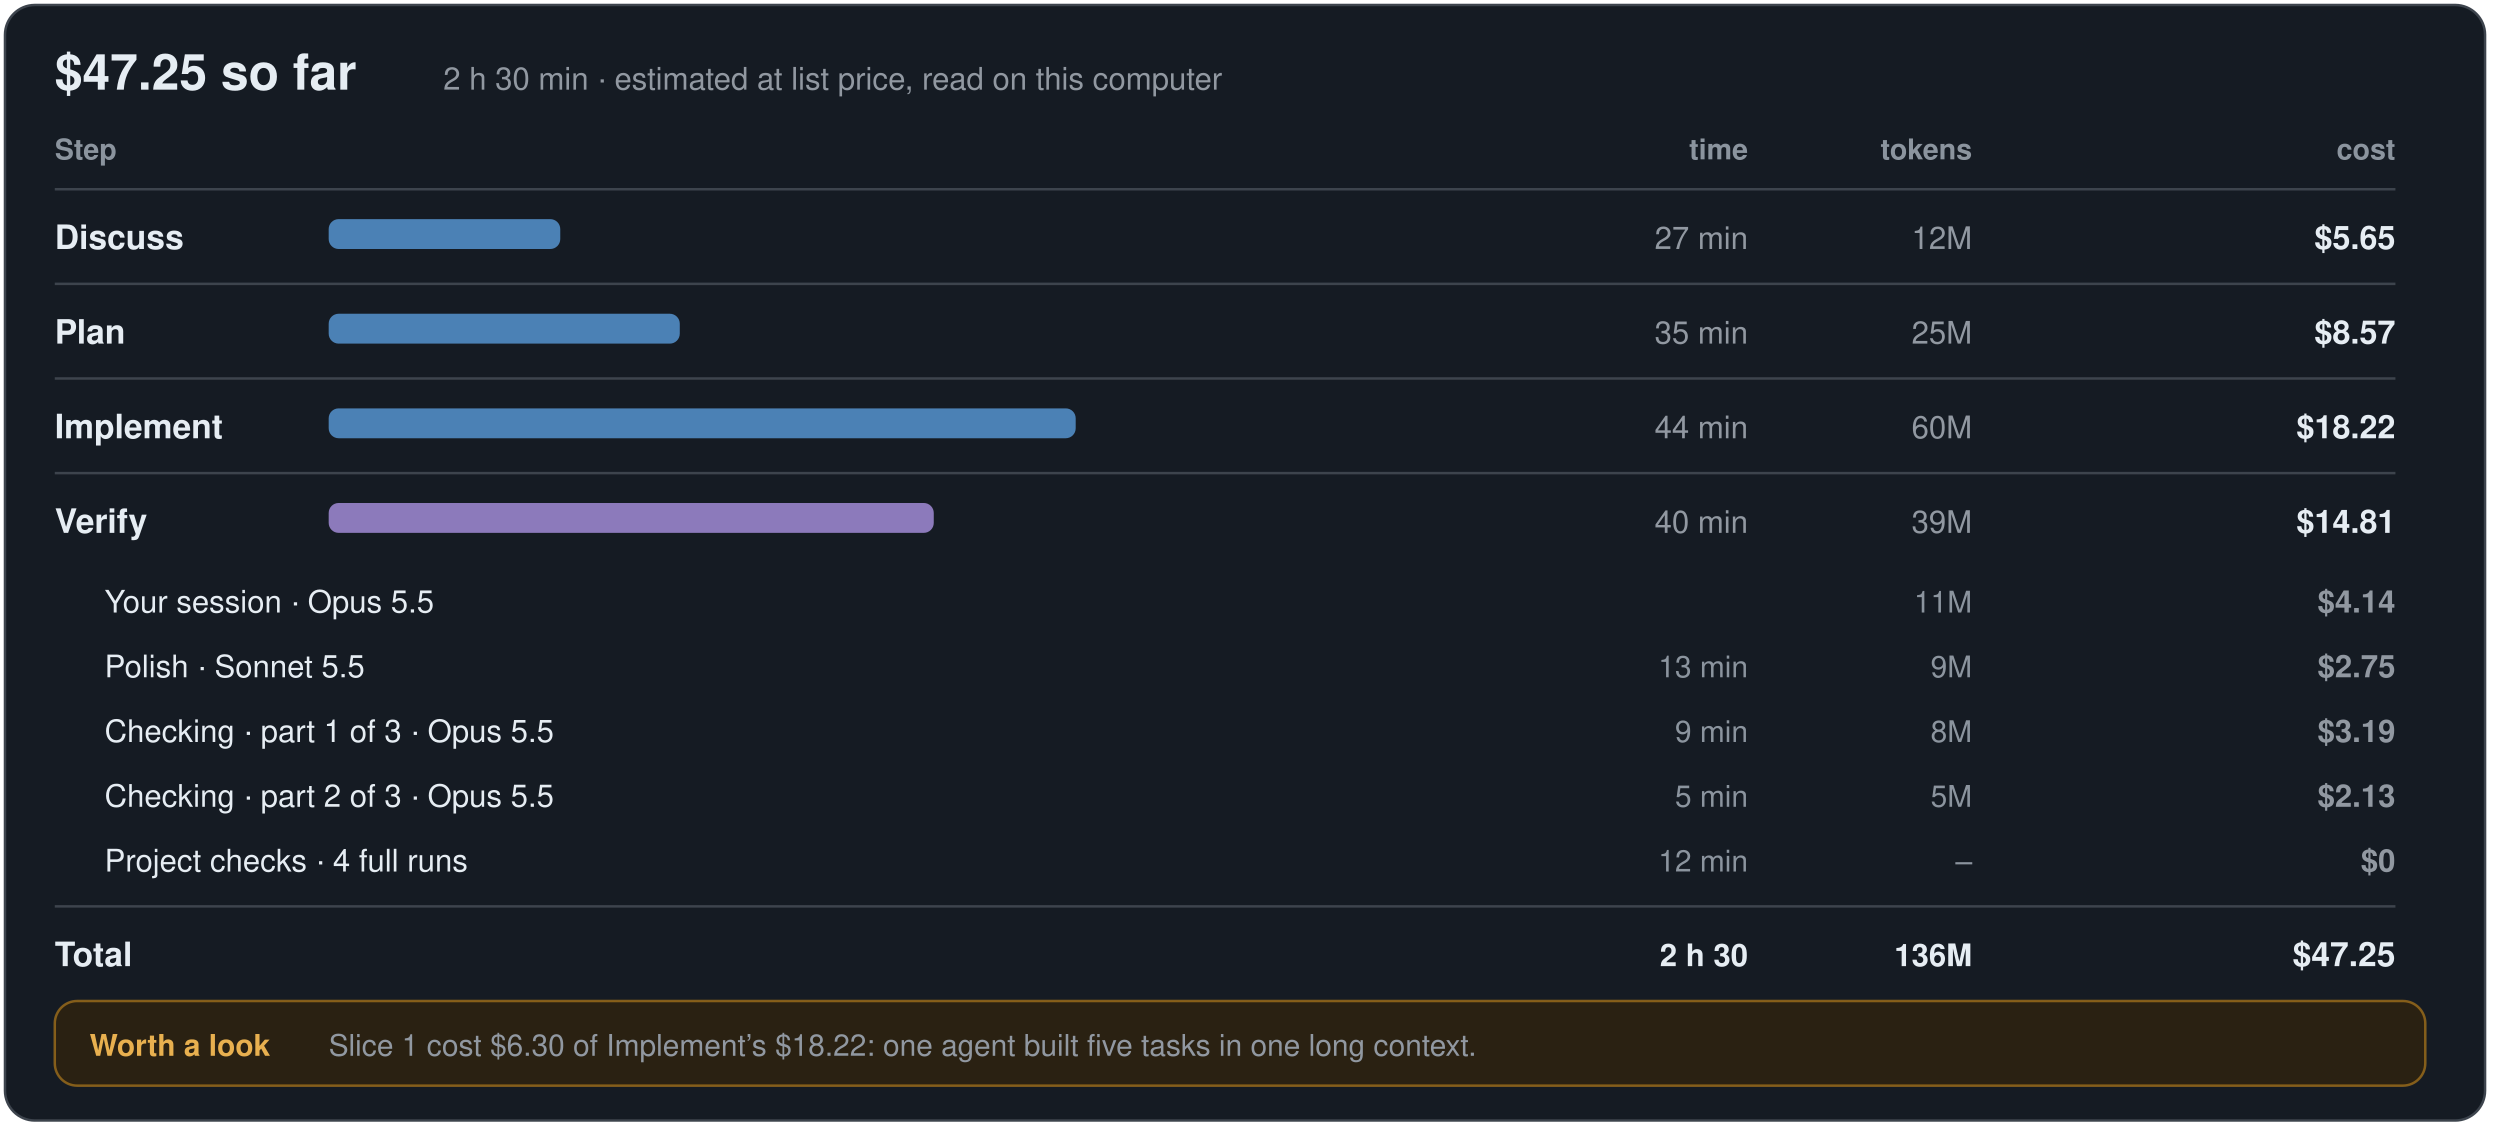
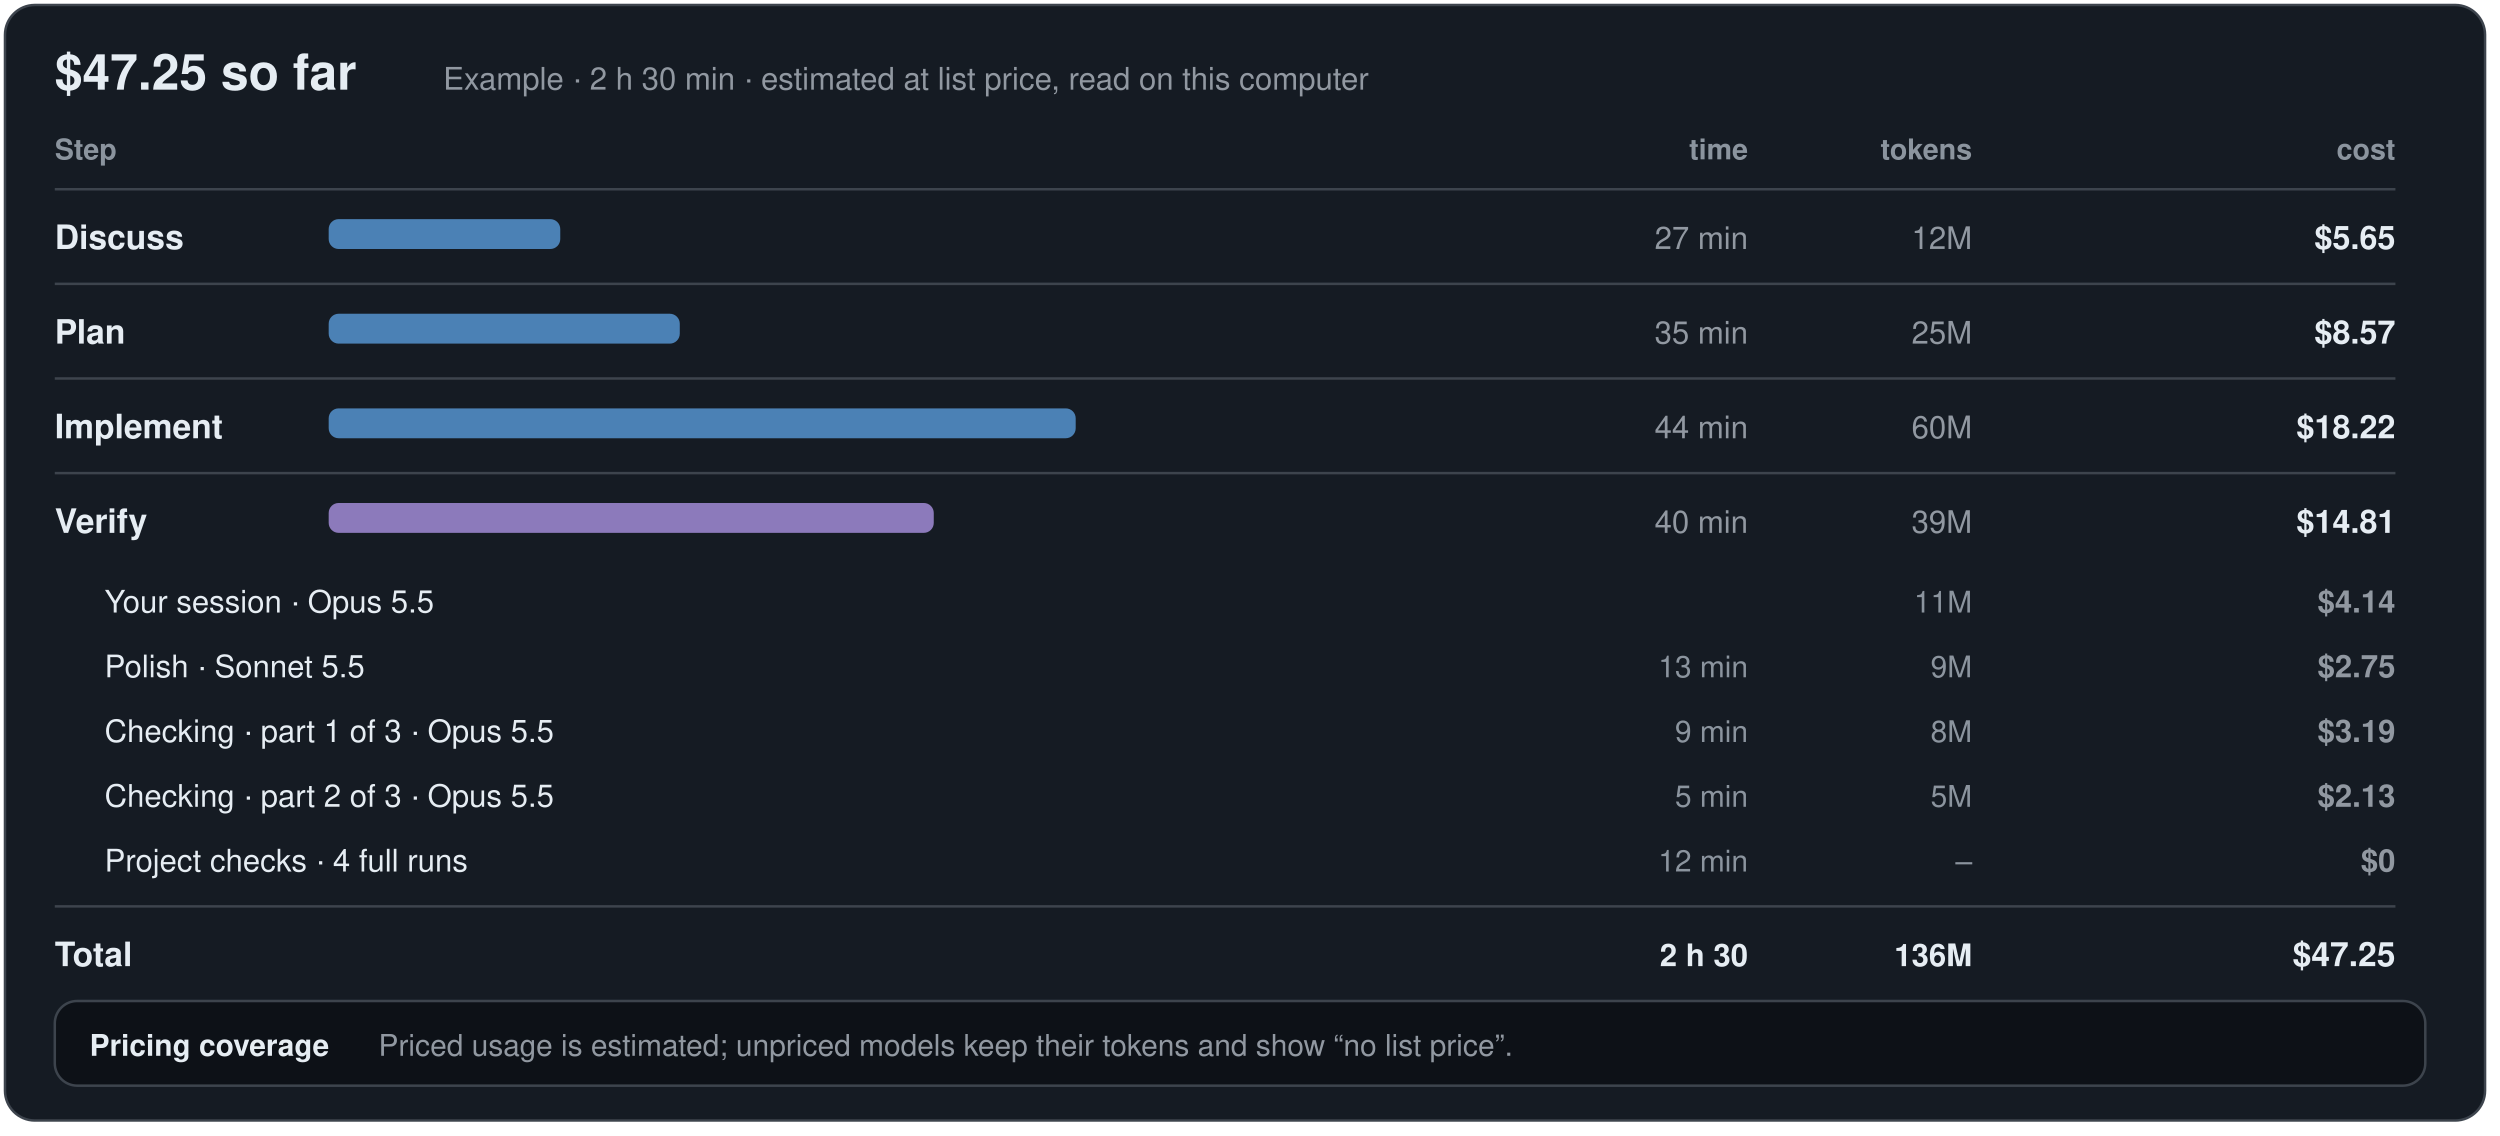
- <svg xmlns="http://www.w3.org/2000/svg" style="background:#0d1117" width="1004" height="456" viewBox="-2 -2 1004 456" role="img" aria-label="The Cost panel: the total, each step with its time, tokens and cost, Verify opened to show each agent named after its work and model, and one line that says where time and money went">
+ <svg xmlns="http://www.w3.org/2000/svg" style="background:#0d1117" width="1004" height="456" viewBox="-2 -2 1004 456" role="img" aria-label="Illustrative Cost panel: recorded time and tokens, estimates at list price for priced models, each step and helper named by its work. Unpriced models retain their tokens and show no list price; cost is read on this computer">
  <rect x="0" y="0" width="996" height="448" rx="12" fill="#151b23" stroke="#3d444d" stroke-width="1" />
  <text x="20" y="34" font-family="-apple-system, BlinkMacSystemFont, 'Segoe UI', 'Helvetica Neue', Helvetica, Arial, sans-serif" font-size="20" font-weight="700" fill="#e6edf3" text-anchor="start">$47.25 so far</text>
-   <text x="176" y="34" font-family="-apple-system, BlinkMacSystemFont, 'Segoe UI', 'Helvetica Neue', Helvetica, Arial, sans-serif" font-size="12.5" font-weight="400" fill="#9198a1" text-anchor="start">2 h 30 min · estimated at list price, read on this computer</text>
+   <text x="176" y="34" font-family="-apple-system, BlinkMacSystemFont, 'Segoe UI', 'Helvetica Neue', Helvetica, Arial, sans-serif" font-size="12.5" font-weight="400" fill="#9198a1" text-anchor="start">Example · 2 h 30 min · estimated at list price, read on this computer</text>
  <text x="20" y="62" font-family="-apple-system, BlinkMacSystemFont, 'Segoe UI', 'Helvetica Neue', Helvetica, Arial, sans-serif" font-size="11.5" font-weight="600" fill="#8b949e" text-anchor="start">Step</text>
  <text x="700" y="62" font-family="-apple-system, BlinkMacSystemFont, 'Segoe UI', 'Helvetica Neue', Helvetica, Arial, sans-serif" font-size="11.5" font-weight="600" fill="#8b949e" text-anchor="end">time</text>
  <text x="790" y="62" font-family="-apple-system, BlinkMacSystemFont, 'Segoe UI', 'Helvetica Neue', Helvetica, Arial, sans-serif" font-size="11.5" font-weight="600" fill="#8b949e" text-anchor="end">tokens</text>
  <text x="960" y="62" font-family="-apple-system, BlinkMacSystemFont, 'Segoe UI', 'Helvetica Neue', Helvetica, Arial, sans-serif" font-size="11.5" font-weight="600" fill="#8b949e" text-anchor="end">cost</text>
  <line x1="20" y1="74" x2="960" y2="74" stroke="#3d444d" />
  <text x="20" y="98" font-family="-apple-system, BlinkMacSystemFont, 'Segoe UI', 'Helvetica Neue', Helvetica, Arial, sans-serif" font-size="13.5" font-weight="650" fill="#e6edf3" text-anchor="start">Discuss</text>
  <rect x="130" y="86" width="93" height="12" rx="4" fill="#5da3e5" fill-opacity="0.75" />
  <text x="700" y="98" font-family="-apple-system, BlinkMacSystemFont, 'Segoe UI', 'Helvetica Neue', Helvetica, Arial, sans-serif" font-size="12.5" font-weight="500" fill="#9198a1" text-anchor="end">27 min</text>
  <text x="790" y="98" font-family="-apple-system, BlinkMacSystemFont, 'Segoe UI', 'Helvetica Neue', Helvetica, Arial, sans-serif" font-size="12.5" font-weight="500" fill="#9198a1" text-anchor="end">12M</text>
  <text x="960" y="98" font-family="-apple-system, BlinkMacSystemFont, 'Segoe UI', 'Helvetica Neue', Helvetica, Arial, sans-serif" font-size="13" font-weight="650" fill="#e6edf3" text-anchor="end">$5.65</text>
  <line x1="20" y1="112" x2="960" y2="112" stroke="#3d444d" />
  <text x="20" y="136" font-family="-apple-system, BlinkMacSystemFont, 'Segoe UI', 'Helvetica Neue', Helvetica, Arial, sans-serif" font-size="13.5" font-weight="650" fill="#e6edf3" text-anchor="start">Plan</text>
  <rect x="130" y="124" width="141" height="12" rx="4" fill="#5da3e5" fill-opacity="0.75" />
  <text x="700" y="136" font-family="-apple-system, BlinkMacSystemFont, 'Segoe UI', 'Helvetica Neue', Helvetica, Arial, sans-serif" font-size="12.5" font-weight="500" fill="#9198a1" text-anchor="end">35 min</text>
  <text x="790" y="136" font-family="-apple-system, BlinkMacSystemFont, 'Segoe UI', 'Helvetica Neue', Helvetica, Arial, sans-serif" font-size="12.5" font-weight="500" fill="#9198a1" text-anchor="end">25M</text>
  <text x="960" y="136" font-family="-apple-system, BlinkMacSystemFont, 'Segoe UI', 'Helvetica Neue', Helvetica, Arial, sans-serif" font-size="13" font-weight="650" fill="#e6edf3" text-anchor="end">$8.57</text>
  <line x1="20" y1="150" x2="960" y2="150" stroke="#3d444d" />
  <text x="20" y="174" font-family="-apple-system, BlinkMacSystemFont, 'Segoe UI', 'Helvetica Neue', Helvetica, Arial, sans-serif" font-size="13.5" font-weight="650" fill="#e6edf3" text-anchor="start">Implement</text>
  <rect x="130" y="162" width="300" height="12" rx="4" fill="#5da3e5" fill-opacity="0.75" />
  <text x="700" y="174" font-family="-apple-system, BlinkMacSystemFont, 'Segoe UI', 'Helvetica Neue', Helvetica, Arial, sans-serif" font-size="12.5" font-weight="500" fill="#9198a1" text-anchor="end">44 min</text>
  <text x="790" y="174" font-family="-apple-system, BlinkMacSystemFont, 'Segoe UI', 'Helvetica Neue', Helvetica, Arial, sans-serif" font-size="12.5" font-weight="500" fill="#9198a1" text-anchor="end">60M</text>
  <text x="960" y="174" font-family="-apple-system, BlinkMacSystemFont, 'Segoe UI', 'Helvetica Neue', Helvetica, Arial, sans-serif" font-size="13" font-weight="650" fill="#e6edf3" text-anchor="end">$18.22</text>
  <line x1="20" y1="188" x2="960" y2="188" stroke="#3d444d" />
  <text x="20" y="212" font-family="-apple-system, BlinkMacSystemFont, 'Segoe UI', 'Helvetica Neue', Helvetica, Arial, sans-serif" font-size="13.5" font-weight="650" fill="#e6edf3" text-anchor="start">Verify</text>
  <rect x="130" y="200" width="243" height="12" rx="4" fill="#b49aed" fill-opacity="0.75" />
  <text x="700" y="212" font-family="-apple-system, BlinkMacSystemFont, 'Segoe UI', 'Helvetica Neue', Helvetica, Arial, sans-serif" font-size="12.5" font-weight="500" fill="#9198a1" text-anchor="end">40 min</text>
  <text x="790" y="212" font-family="-apple-system, BlinkMacSystemFont, 'Segoe UI', 'Helvetica Neue', Helvetica, Arial, sans-serif" font-size="12.5" font-weight="500" fill="#9198a1" text-anchor="end">39M</text>
  <text x="960" y="212" font-family="-apple-system, BlinkMacSystemFont, 'Segoe UI', 'Helvetica Neue', Helvetica, Arial, sans-serif" font-size="13" font-weight="650" fill="#e6edf3" text-anchor="end">$14.81</text>
  <text x="40" y="244" font-family="-apple-system, BlinkMacSystemFont, 'Segoe UI', 'Helvetica Neue', Helvetica, Arial, sans-serif" font-size="12.5" font-weight="500" fill="#e6edf3" text-anchor="start">Your session · Opus 5.5</text>
  <text x="700" y="244" font-family="-apple-system, BlinkMacSystemFont, 'Segoe UI', 'Helvetica Neue', Helvetica, Arial, sans-serif" font-size="12" font-weight="500" fill="#8b949e" text-anchor="end" />
  <text x="790" y="244" font-family="-apple-system, BlinkMacSystemFont, 'Segoe UI', 'Helvetica Neue', Helvetica, Arial, sans-serif" font-size="12" font-weight="500" fill="#8b949e" text-anchor="end">11M</text>
  <text x="960" y="244" font-family="-apple-system, BlinkMacSystemFont, 'Segoe UI', 'Helvetica Neue', Helvetica, Arial, sans-serif" font-size="12.5" font-weight="600" fill="#9198a1" text-anchor="end">$4.14</text>
  <text x="40" y="270" font-family="-apple-system, BlinkMacSystemFont, 'Segoe UI', 'Helvetica Neue', Helvetica, Arial, sans-serif" font-size="12.5" font-weight="500" fill="#e6edf3" text-anchor="start">Polish · Sonnet 5.5</text>
  <text x="700" y="270" font-family="-apple-system, BlinkMacSystemFont, 'Segoe UI', 'Helvetica Neue', Helvetica, Arial, sans-serif" font-size="12" font-weight="500" fill="#8b949e" text-anchor="end">13 min</text>
  <text x="790" y="270" font-family="-apple-system, BlinkMacSystemFont, 'Segoe UI', 'Helvetica Neue', Helvetica, Arial, sans-serif" font-size="12" font-weight="500" fill="#8b949e" text-anchor="end">9M</text>
  <text x="960" y="270" font-family="-apple-system, BlinkMacSystemFont, 'Segoe UI', 'Helvetica Neue', Helvetica, Arial, sans-serif" font-size="12.5" font-weight="600" fill="#9198a1" text-anchor="end">$2.75</text>
  <text x="40" y="296" font-family="-apple-system, BlinkMacSystemFont, 'Segoe UI', 'Helvetica Neue', Helvetica, Arial, sans-serif" font-size="12.5" font-weight="500" fill="#e6edf3" text-anchor="start">Checking · part 1 of 3 · Opus 5.5</text>
  <text x="700" y="296" font-family="-apple-system, BlinkMacSystemFont, 'Segoe UI', 'Helvetica Neue', Helvetica, Arial, sans-serif" font-size="12" font-weight="500" fill="#8b949e" text-anchor="end">9 min</text>
  <text x="790" y="296" font-family="-apple-system, BlinkMacSystemFont, 'Segoe UI', 'Helvetica Neue', Helvetica, Arial, sans-serif" font-size="12" font-weight="500" fill="#8b949e" text-anchor="end">8M</text>
  <text x="960" y="296" font-family="-apple-system, BlinkMacSystemFont, 'Segoe UI', 'Helvetica Neue', Helvetica, Arial, sans-serif" font-size="12.5" font-weight="600" fill="#9198a1" text-anchor="end">$3.19</text>
  <text x="40" y="322" font-family="-apple-system, BlinkMacSystemFont, 'Segoe UI', 'Helvetica Neue', Helvetica, Arial, sans-serif" font-size="12.5" font-weight="500" fill="#e6edf3" text-anchor="start">Checking · part 2 of 3 · Opus 5.5</text>
  <text x="700" y="322" font-family="-apple-system, BlinkMacSystemFont, 'Segoe UI', 'Helvetica Neue', Helvetica, Arial, sans-serif" font-size="12" font-weight="500" fill="#8b949e" text-anchor="end">5 min</text>
  <text x="790" y="322" font-family="-apple-system, BlinkMacSystemFont, 'Segoe UI', 'Helvetica Neue', Helvetica, Arial, sans-serif" font-size="12" font-weight="500" fill="#8b949e" text-anchor="end">5M</text>
  <text x="960" y="322" font-family="-apple-system, BlinkMacSystemFont, 'Segoe UI', 'Helvetica Neue', Helvetica, Arial, sans-serif" font-size="12.5" font-weight="600" fill="#9198a1" text-anchor="end">$2.13</text>
  <text x="40" y="348" font-family="-apple-system, BlinkMacSystemFont, 'Segoe UI', 'Helvetica Neue', Helvetica, Arial, sans-serif" font-size="12.5" font-weight="500" fill="#e6edf3" text-anchor="start">Project checks · 4 full runs</text>
  <text x="700" y="348" font-family="-apple-system, BlinkMacSystemFont, 'Segoe UI', 'Helvetica Neue', Helvetica, Arial, sans-serif" font-size="12" font-weight="500" fill="#8b949e" text-anchor="end">12 min</text>
  <text x="790" y="348" font-family="-apple-system, BlinkMacSystemFont, 'Segoe UI', 'Helvetica Neue', Helvetica, Arial, sans-serif" font-size="12" font-weight="500" fill="#8b949e" text-anchor="end">–</text>
  <text x="960" y="348" font-family="-apple-system, BlinkMacSystemFont, 'Segoe UI', 'Helvetica Neue', Helvetica, Arial, sans-serif" font-size="12.5" font-weight="600" fill="#9198a1" text-anchor="end">$0</text>
  <line x1="20" y1="362" x2="960" y2="362" stroke="#3d444d" />
  <text x="20" y="386" font-family="-apple-system, BlinkMacSystemFont, 'Segoe UI', 'Helvetica Neue', Helvetica, Arial, sans-serif" font-size="13.5" font-weight="700" fill="#e6edf3" text-anchor="start">Total</text>
  <text x="700" y="386" font-family="-apple-system, BlinkMacSystemFont, 'Segoe UI', 'Helvetica Neue', Helvetica, Arial, sans-serif" font-size="12.5" font-weight="600" fill="#e6edf3" text-anchor="end">2 h 30</text>
  <text x="790" y="386" font-family="-apple-system, BlinkMacSystemFont, 'Segoe UI', 'Helvetica Neue', Helvetica, Arial, sans-serif" font-size="12.5" font-weight="600" fill="#e6edf3" text-anchor="end">136M</text>
  <text x="960" y="386" font-family="-apple-system, BlinkMacSystemFont, 'Segoe UI', 'Helvetica Neue', Helvetica, Arial, sans-serif" font-size="13.5" font-weight="700" fill="#e6edf3" text-anchor="end">$47.25</text>
-   <rect x="20" y="400" width="952" height="34" rx="9" fill="#2a2112" stroke="#b07a1c" stroke-opacity="0.7" />
-   <text x="34" y="422" font-family="-apple-system, BlinkMacSystemFont, 'Segoe UI', 'Helvetica Neue', Helvetica, Arial, sans-serif" font-size="12" font-weight="700" fill="#e8b04f" text-anchor="start">Worth a look</text>
-   <text x="130" y="422" font-family="-apple-system, BlinkMacSystemFont, 'Segoe UI', 'Helvetica Neue', Helvetica, Arial, sans-serif" font-size="12" font-weight="500" fill="#9198a1" text-anchor="start">Slice 1 cost $6.30 of Implement’s $18.22: one agent built five tasks in one long context.</text>
+   <rect x="20" y="400" width="952" height="34" rx="9" fill="#0d1117" stroke="#3d444d" />
+   <text x="34" y="422" font-family="-apple-system, BlinkMacSystemFont, 'Segoe UI', 'Helvetica Neue', Helvetica, Arial, sans-serif" font-size="12" font-weight="600" fill="#e6edf3" text-anchor="start">Pricing coverage</text>
+   <text x="150" y="422" font-family="-apple-system, BlinkMacSystemFont, 'Segoe UI', 'Helvetica Neue', Helvetica, Arial, sans-serif" font-size="12" font-weight="500" fill="#9198a1" text-anchor="start">Priced usage is estimated; unpriced models keep their tokens and show “no list price”.</text>
</svg>
